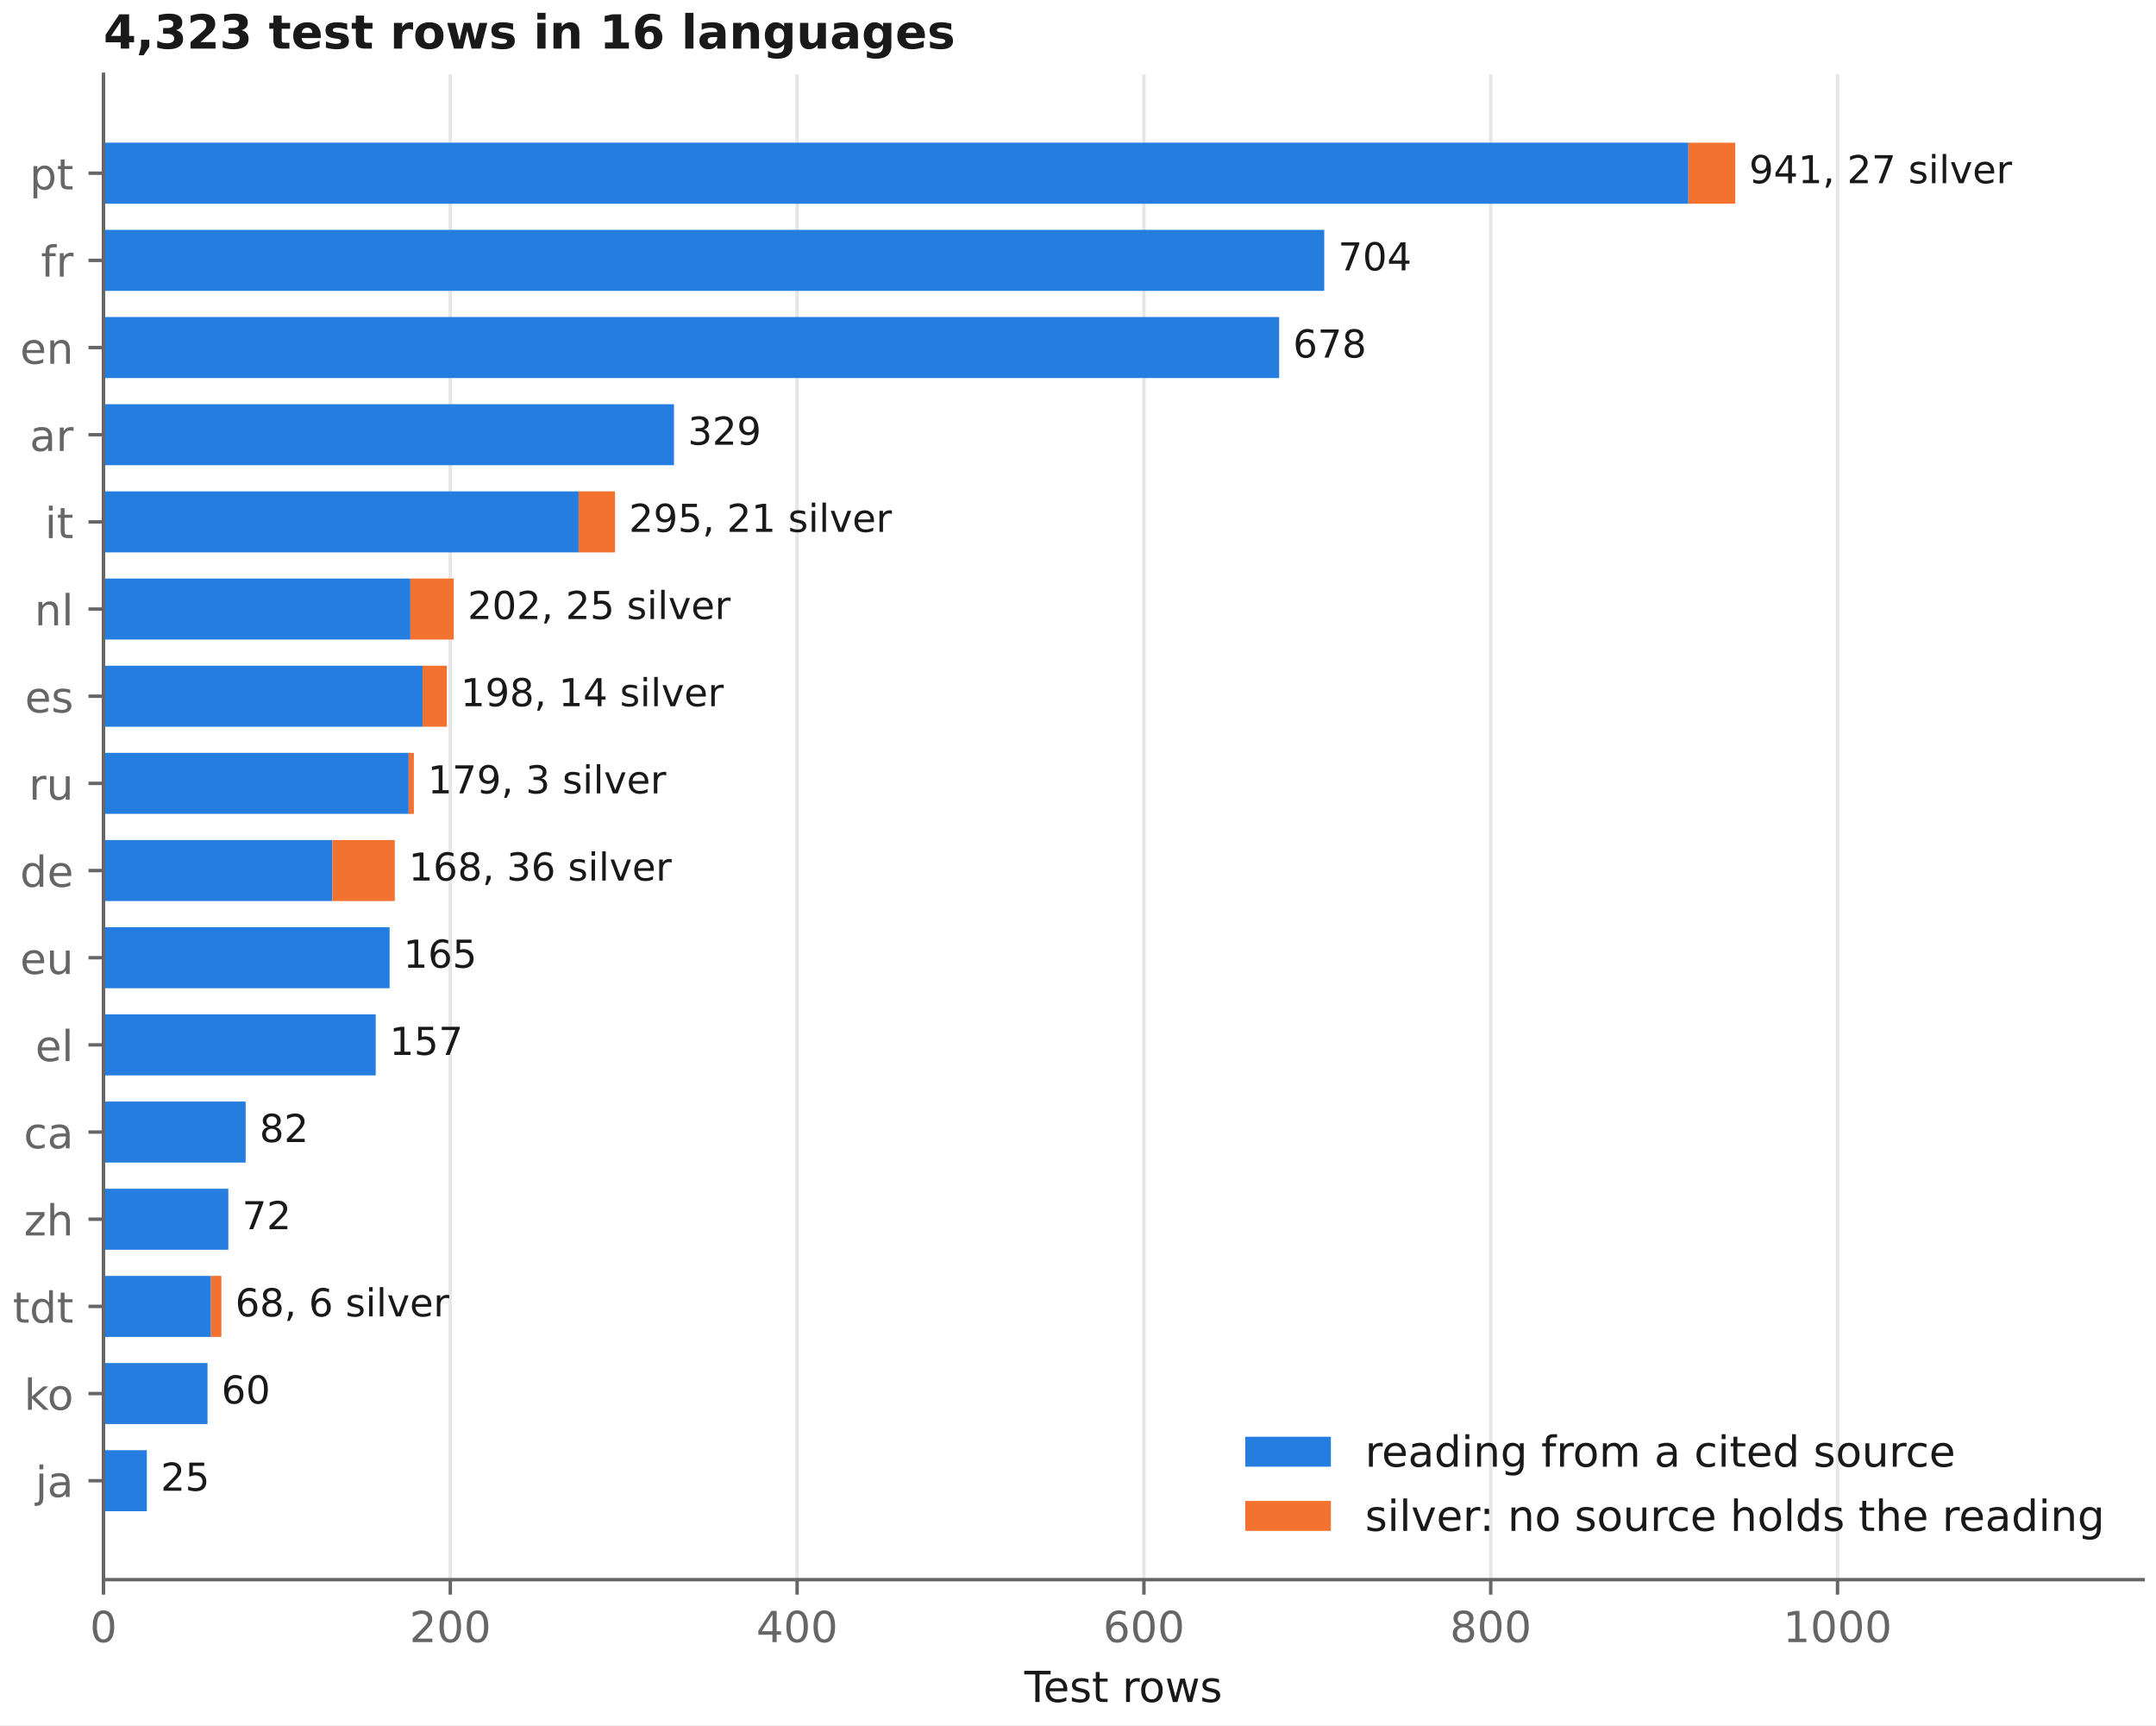
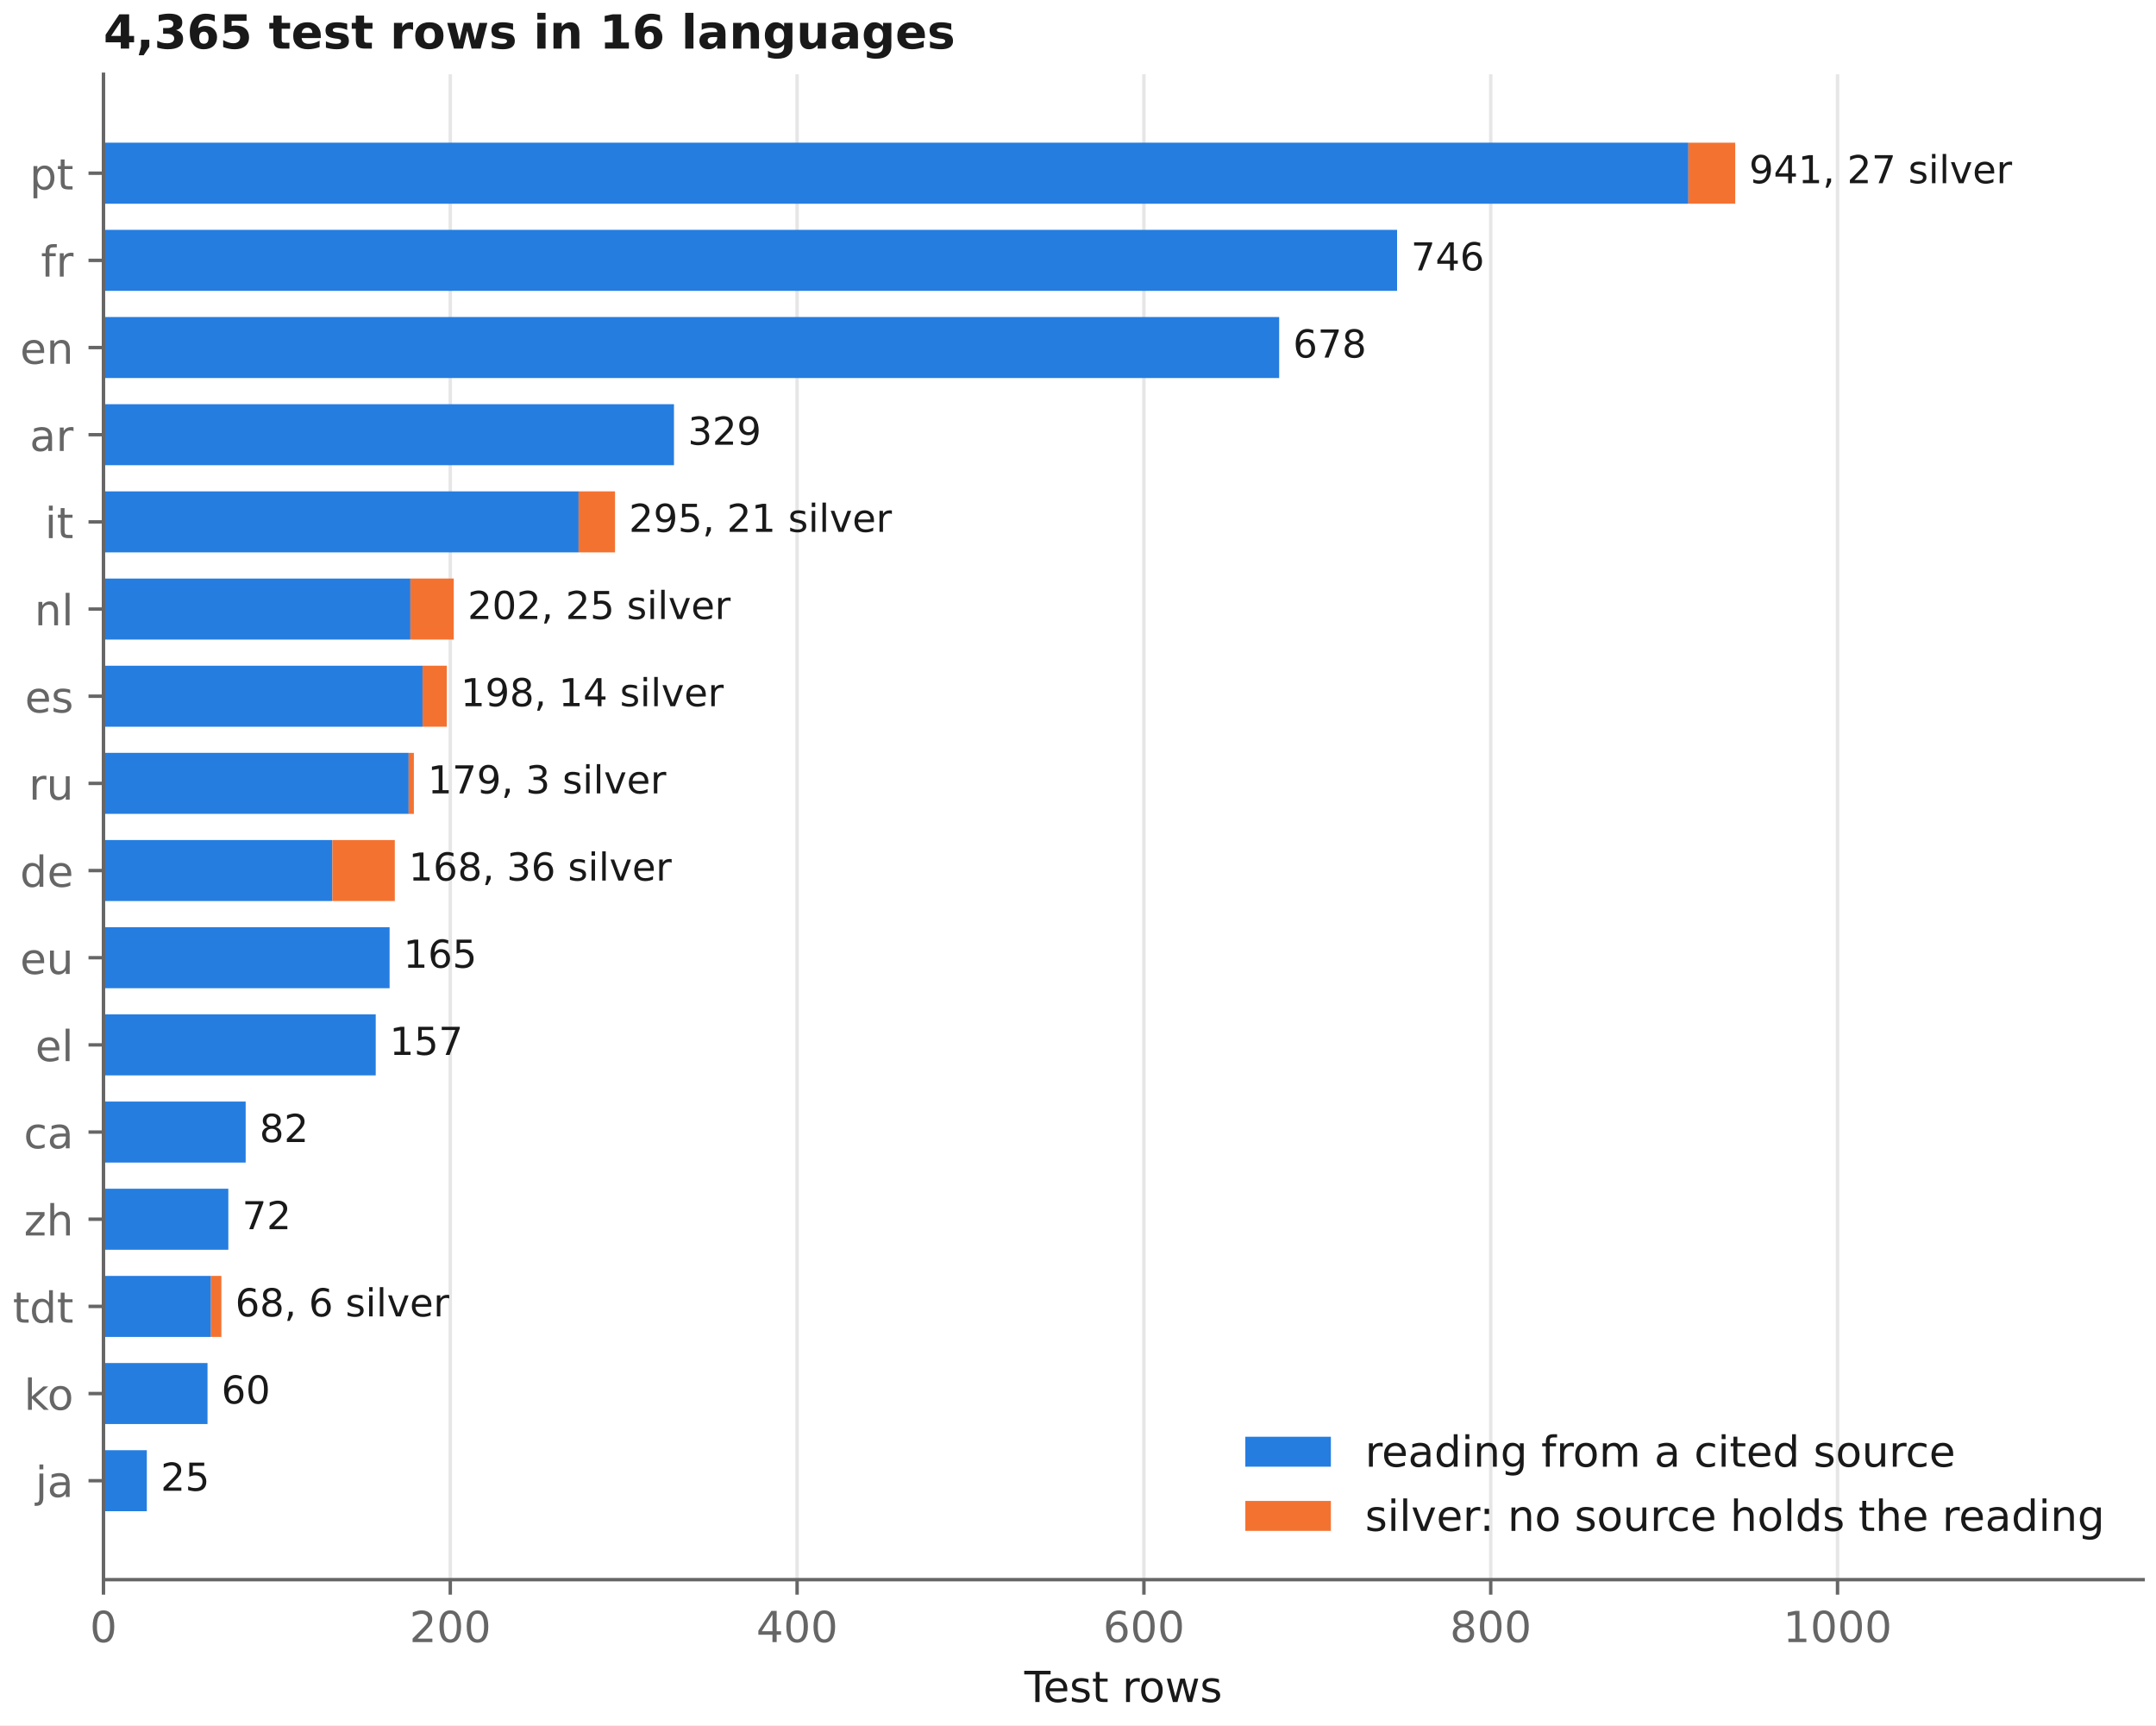
<svg xmlns="http://www.w3.org/2000/svg" xmlns:xlink="http://www.w3.org/1999/xlink" width="504pt" height="403.2pt" viewBox="0 0 504 403.2" version="1.1">
  <defs>
    <style type="text/css">*{stroke-linejoin: round; stroke-linecap: butt}</style>
  </defs>
  <g id="figure_1">
    <g id="patch_1">
      <path d="M 0 403.2  L 504 403.2  L 504 0  L 0 0  z " style="fill: #ffffff" />
    </g>
    <g id="axes_1">
      <g id="patch_2">
        <path d="M 24.189 369.2  L 501 369.2  L 501 17.359  L 24.189 17.359  z " style="fill: #ffffff" />
      </g>
      <g id="matplotlib.axis_1">
        <g id="xtick_1">
          <g id="line2d_1">
            <path d="M 24.189 369.2  L 24.189 17.359  " clip-path="url(#paf723ce318)" style="fill: none; stroke: #e6e6e6; stroke-width: 0.8; stroke-linecap: square" />
          </g>
          <g id="line2d_2">
            <defs>
              <path id="m0db574f044" d="M 0 0  L 0 3.5  " style="stroke: #666666; stroke-width: 0.8" />
            </defs>
            <g>
              <use xlink:href="#m0db574f044" x="24.189" y="369.2" style="fill: #666666; stroke: #666666; stroke-width: 0.8" />
            </g>
          </g>
          <g id="text_1">
            <text style="font-size: 10px; font-family: 'DejaVu Sans', 'Bitstream Vera Sans', 'Computer Modern Sans Serif', 'Lucida Grande', 'Verdana', 'Geneva', 'Lucid', 'Arial', 'Helvetica', 'Avant Garde', sans-serif; text-anchor: middle; fill: #666666" x="24.189" y="383.797" transform="rotate(-0 24.1893 383.7974)">0</text>
          </g>
        </g>
        <g id="xtick_2">
          <g id="line2d_3">
            <path d="M 105.262 369.2  L 105.262 17.359  " clip-path="url(#paf723ce318)" style="fill: none; stroke: #e6e6e6; stroke-width: 0.8; stroke-linecap: square" />
          </g>
          <g id="line2d_4">
            <g>
              <use xlink:href="#m0db574f044" x="105.262" y="369.2" style="fill: #666666; stroke: #666666; stroke-width: 0.8" />
            </g>
          </g>
          <g id="text_2">
            <text style="font-size: 10px; font-family: 'DejaVu Sans', 'Bitstream Vera Sans', 'Computer Modern Sans Serif', 'Lucida Grande', 'Verdana', 'Geneva', 'Lucid', 'Arial', 'Helvetica', 'Avant Garde', sans-serif; text-anchor: middle; fill: #666666" x="105.262" y="383.797" transform="rotate(-0 105.2623 383.7974)">200</text>
          </g>
        </g>
        <g id="xtick_3">
          <g id="line2d_5">
            <path d="M 186.335 369.2  L 186.335 17.359  " clip-path="url(#paf723ce318)" style="fill: none; stroke: #e6e6e6; stroke-width: 0.8; stroke-linecap: square" />
          </g>
          <g id="line2d_6">
            <g>
              <use xlink:href="#m0db574f044" x="186.335" y="369.2" style="fill: #666666; stroke: #666666; stroke-width: 0.8" />
            </g>
          </g>
          <g id="text_3">
            <text style="font-size: 10px; font-family: 'DejaVu Sans', 'Bitstream Vera Sans', 'Computer Modern Sans Serif', 'Lucida Grande', 'Verdana', 'Geneva', 'Lucid', 'Arial', 'Helvetica', 'Avant Garde', sans-serif; text-anchor: middle; fill: #666666" x="186.335" y="383.797" transform="rotate(-0 186.3353 383.7974)">400</text>
          </g>
        </g>
        <g id="xtick_4">
          <g id="line2d_7">
            <path d="M 267.408 369.2  L 267.408 17.359  " clip-path="url(#paf723ce318)" style="fill: none; stroke: #e6e6e6; stroke-width: 0.8; stroke-linecap: square" />
          </g>
          <g id="line2d_8">
            <g>
              <use xlink:href="#m0db574f044" x="267.408" y="369.2" style="fill: #666666; stroke: #666666; stroke-width: 0.8" />
            </g>
          </g>
          <g id="text_4">
            <text style="font-size: 10px; font-family: 'DejaVu Sans', 'Bitstream Vera Sans', 'Computer Modern Sans Serif', 'Lucida Grande', 'Verdana', 'Geneva', 'Lucid', 'Arial', 'Helvetica', 'Avant Garde', sans-serif; text-anchor: middle; fill: #666666" x="267.408" y="383.797" transform="rotate(-0 267.4082 383.7974)">600</text>
          </g>
        </g>
        <g id="xtick_5">
          <g id="line2d_9">
            <path d="M 348.481 369.2  L 348.481 17.359  " clip-path="url(#paf723ce318)" style="fill: none; stroke: #e6e6e6; stroke-width: 0.8; stroke-linecap: square" />
          </g>
          <g id="line2d_10">
            <g>
              <use xlink:href="#m0db574f044" x="348.481" y="369.2" style="fill: #666666; stroke: #666666; stroke-width: 0.8" />
            </g>
          </g>
          <g id="text_5">
            <text style="font-size: 10px; font-family: 'DejaVu Sans', 'Bitstream Vera Sans', 'Computer Modern Sans Serif', 'Lucida Grande', 'Verdana', 'Geneva', 'Lucid', 'Arial', 'Helvetica', 'Avant Garde', sans-serif; text-anchor: middle; fill: #666666" x="348.481" y="383.797" transform="rotate(-0 348.4812 383.7974)">800</text>
          </g>
        </g>
        <g id="xtick_6">
          <g id="line2d_11">
            <path d="M 429.554 369.2  L 429.554 17.359  " clip-path="url(#paf723ce318)" style="fill: none; stroke: #e6e6e6; stroke-width: 0.8; stroke-linecap: square" />
          </g>
          <g id="line2d_12">
            <g>
              <use xlink:href="#m0db574f044" x="429.554" y="369.2" style="fill: #666666; stroke: #666666; stroke-width: 0.8" />
            </g>
          </g>
          <g id="text_6">
            <text style="font-size: 10px; font-family: 'DejaVu Sans', 'Bitstream Vera Sans', 'Computer Modern Sans Serif', 'Lucida Grande', 'Verdana', 'Geneva', 'Lucid', 'Arial', 'Helvetica', 'Avant Garde', sans-serif; text-anchor: middle; fill: #666666" x="429.554" y="383.797" transform="rotate(-0 429.5542 383.7974)">1000</text>
          </g>
        </g>
        <g id="text_7">
          <text style="font-size: 10px; font-family: 'DejaVu Sans', 'Bitstream Vera Sans', 'Computer Modern Sans Serif', 'Lucida Grande', 'Verdana', 'Geneva', 'Lucid', 'Arial', 'Helvetica', 'Avant Garde', sans-serif; text-anchor: middle; fill: #191919" x="262.595" y="397.797" transform="rotate(-0 262.5945 397.7974)">Test rows</text>
        </g>
      </g>
      <g id="matplotlib.axis_2">
        <g id="ytick_1">
          <g id="line2d_13">
            <defs>
              <path id="m9a97e96fcf" d="M 0 0  L -3.5 0  " style="stroke: #666666; stroke-width: 0.8" />
            </defs>
            <g>
              <use xlink:href="#m9a97e96fcf" x="24.189" y="346.076" style="fill: #666666; stroke: #666666; stroke-width: 0.8" />
            </g>
          </g>
          <g id="text_8">
            <text style="font-size: 10px; font-family: 'DejaVu Sans', 'Bitstream Vera Sans', 'Computer Modern Sans Serif', 'Lucida Grande', 'Verdana', 'Geneva', 'Lucid', 'Arial', 'Helvetica', 'Avant Garde', sans-serif; text-anchor: end; fill: #666666" x="17.189" y="349.876" transform="rotate(-0 17.1893 349.8757)">ja</text>
          </g>
        </g>
        <g id="ytick_2">
          <g id="line2d_14">
            <g>
              <use xlink:href="#m9a97e96fcf" x="24.189" y="325.703" style="fill: #666666; stroke: #666666; stroke-width: 0.8" />
            </g>
          </g>
          <g id="text_9">
            <text style="font-size: 10px; font-family: 'DejaVu Sans', 'Bitstream Vera Sans', 'Computer Modern Sans Serif', 'Lucida Grande', 'Verdana', 'Geneva', 'Lucid', 'Arial', 'Helvetica', 'Avant Garde', sans-serif; text-anchor: end; fill: #666666" x="17.189" y="329.503" transform="rotate(-0 17.1893 329.5027)">ko</text>
          </g>
        </g>
        <g id="ytick_3">
          <g id="line2d_15">
            <g>
              <use xlink:href="#m9a97e96fcf" x="24.189" y="305.33" style="fill: #666666; stroke: #666666; stroke-width: 0.8" />
            </g>
          </g>
          <g id="text_10">
            <text style="font-size: 10px; font-family: 'DejaVu Sans', 'Bitstream Vera Sans', 'Computer Modern Sans Serif', 'Lucida Grande', 'Verdana', 'Geneva', 'Lucid', 'Arial', 'Helvetica', 'Avant Garde', sans-serif; text-anchor: end; fill: #666666" x="17.189" y="309.13" transform="rotate(-0 17.1893 309.1297)">tdt</text>
          </g>
        </g>
        <g id="ytick_4">
          <g id="line2d_16">
            <g>
              <use xlink:href="#m9a97e96fcf" x="24.189" y="284.958" style="fill: #666666; stroke: #666666; stroke-width: 0.8" />
            </g>
          </g>
          <g id="text_11">
            <text style="font-size: 10px; font-family: 'DejaVu Sans', 'Bitstream Vera Sans', 'Computer Modern Sans Serif', 'Lucida Grande', 'Verdana', 'Geneva', 'Lucid', 'Arial', 'Helvetica', 'Avant Garde', sans-serif; text-anchor: end; fill: #666666" x="17.189" y="288.757" transform="rotate(-0 17.1893 288.7567)">zh</text>
          </g>
        </g>
        <g id="ytick_5">
          <g id="line2d_17">
            <g>
              <use xlink:href="#m9a97e96fcf" x="24.189" y="264.585" style="fill: #666666; stroke: #666666; stroke-width: 0.8" />
            </g>
          </g>
          <g id="text_12">
            <text style="font-size: 10px; font-family: 'DejaVu Sans', 'Bitstream Vera Sans', 'Computer Modern Sans Serif', 'Lucida Grande', 'Verdana', 'Geneva', 'Lucid', 'Arial', 'Helvetica', 'Avant Garde', sans-serif; text-anchor: end; fill: #666666" x="17.189" y="268.383" transform="rotate(-0 17.1893 268.3834)">ca</text>
          </g>
        </g>
        <g id="ytick_6">
          <g id="line2d_18">
            <g>
              <use xlink:href="#m9a97e96fcf" x="24.189" y="244.212" style="fill: #666666; stroke: #666666; stroke-width: 0.8" />
            </g>
          </g>
          <g id="text_13">
            <text style="font-size: 10px; font-family: 'DejaVu Sans', 'Bitstream Vera Sans', 'Computer Modern Sans Serif', 'Lucida Grande', 'Verdana', 'Geneva', 'Lucid', 'Arial', 'Helvetica', 'Avant Garde', sans-serif; text-anchor: end; fill: #666666" x="17.189" y="248.011" transform="rotate(-0 17.1893 248.0108)">el</text>
          </g>
        </g>
        <g id="ytick_7">
          <g id="line2d_19">
            <g>
              <use xlink:href="#m9a97e96fcf" x="24.189" y="223.839" style="fill: #666666; stroke: #666666; stroke-width: 0.8" />
            </g>
          </g>
          <g id="text_14">
            <text style="font-size: 10px; font-family: 'DejaVu Sans', 'Bitstream Vera Sans', 'Computer Modern Sans Serif', 'Lucida Grande', 'Verdana', 'Geneva', 'Lucid', 'Arial', 'Helvetica', 'Avant Garde', sans-serif; text-anchor: end; fill: #666666" x="17.189" y="227.637" transform="rotate(-0 17.1893 227.6374)">eu</text>
          </g>
        </g>
        <g id="ytick_8">
          <g id="line2d_20">
            <g>
              <use xlink:href="#m9a97e96fcf" x="24.189" y="203.466" style="fill: #666666; stroke: #666666; stroke-width: 0.8" />
            </g>
          </g>
          <g id="text_15">
            <text style="font-size: 10px; font-family: 'DejaVu Sans', 'Bitstream Vera Sans', 'Computer Modern Sans Serif', 'Lucida Grande', 'Verdana', 'Geneva', 'Lucid', 'Arial', 'Helvetica', 'Avant Garde', sans-serif; text-anchor: end; fill: #666666" x="17.189" y="207.265" transform="rotate(-0 17.1893 207.2648)">de</text>
          </g>
        </g>
        <g id="ytick_9">
          <g id="line2d_21">
            <g>
              <use xlink:href="#m9a97e96fcf" x="24.189" y="183.093" style="fill: #666666; stroke: #666666; stroke-width: 0.8" />
            </g>
          </g>
          <g id="text_16">
            <text style="font-size: 10px; font-family: 'DejaVu Sans', 'Bitstream Vera Sans', 'Computer Modern Sans Serif', 'Lucida Grande', 'Verdana', 'Geneva', 'Lucid', 'Arial', 'Helvetica', 'Avant Garde', sans-serif; text-anchor: end; fill: #666666" x="17.189" y="186.891" transform="rotate(-0 17.1893 186.8915)">ru</text>
          </g>
        </g>
        <g id="ytick_10">
          <g id="line2d_22">
            <g>
              <use xlink:href="#m9a97e96fcf" x="24.189" y="162.72" style="fill: #666666; stroke: #666666; stroke-width: 0.8" />
            </g>
          </g>
          <g id="text_17">
            <text style="font-size: 10px; font-family: 'DejaVu Sans', 'Bitstream Vera Sans', 'Computer Modern Sans Serif', 'Lucida Grande', 'Verdana', 'Geneva', 'Lucid', 'Arial', 'Helvetica', 'Avant Garde', sans-serif; text-anchor: end; fill: #666666" x="17.189" y="166.519" transform="rotate(-0 17.1893 166.5185)">es</text>
          </g>
        </g>
        <g id="ytick_11">
          <g id="line2d_23">
            <g>
              <use xlink:href="#m9a97e96fcf" x="24.189" y="142.347" style="fill: #666666; stroke: #666666; stroke-width: 0.8" />
            </g>
          </g>
          <g id="text_18">
            <text style="font-size: 10px; font-family: 'DejaVu Sans', 'Bitstream Vera Sans', 'Computer Modern Sans Serif', 'Lucida Grande', 'Verdana', 'Geneva', 'Lucid', 'Arial', 'Helvetica', 'Avant Garde', sans-serif; text-anchor: end; fill: #666666" x="17.189" y="146.146" transform="rotate(-0 17.1893 146.1459)">nl</text>
          </g>
        </g>
        <g id="ytick_12">
          <g id="line2d_24">
            <g>
              <use xlink:href="#m9a97e96fcf" x="24.189" y="121.974" style="fill: #666666; stroke: #666666; stroke-width: 0.8" />
            </g>
          </g>
          <g id="text_19">
            <text style="font-size: 10px; font-family: 'DejaVu Sans', 'Bitstream Vera Sans', 'Computer Modern Sans Serif', 'Lucida Grande', 'Verdana', 'Geneva', 'Lucid', 'Arial', 'Helvetica', 'Avant Garde', sans-serif; text-anchor: end; fill: #666666" x="17.189" y="125.773" transform="rotate(-0 17.1893 125.773)">it</text>
          </g>
        </g>
        <g id="ytick_13">
          <g id="line2d_25">
            <g>
              <use xlink:href="#m9a97e96fcf" x="24.189" y="101.601" style="fill: #666666; stroke: #666666; stroke-width: 0.8" />
            </g>
          </g>
          <g id="text_20">
            <text style="font-size: 10px; font-family: 'DejaVu Sans', 'Bitstream Vera Sans', 'Computer Modern Sans Serif', 'Lucida Grande', 'Verdana', 'Geneva', 'Lucid', 'Arial', 'Helvetica', 'Avant Garde', sans-serif; text-anchor: end; fill: #666666" x="17.189" y="105.4" transform="rotate(-0 17.1893 105.3996)">ar</text>
          </g>
        </g>
        <g id="ytick_14">
          <g id="line2d_26">
            <g>
              <use xlink:href="#m9a97e96fcf" x="24.189" y="81.228" style="fill: #666666; stroke: #666666; stroke-width: 0.8" />
            </g>
          </g>
          <g id="text_21">
            <text style="font-size: 10px; font-family: 'DejaVu Sans', 'Bitstream Vera Sans', 'Computer Modern Sans Serif', 'Lucida Grande', 'Verdana', 'Geneva', 'Lucid', 'Arial', 'Helvetica', 'Avant Garde', sans-serif; text-anchor: end; fill: #666666" x="17.189" y="85.027" transform="rotate(-0 17.1893 85.02662)">en</text>
          </g>
        </g>
        <g id="ytick_15">
          <g id="line2d_27">
            <g>
              <use xlink:href="#m9a97e96fcf" x="24.189" y="60.855" style="fill: #666666; stroke: #666666; stroke-width: 0.8" />
            </g>
          </g>
          <g id="text_22">
            <text style="font-size: 10px; font-family: 'DejaVu Sans', 'Bitstream Vera Sans', 'Computer Modern Sans Serif', 'Lucida Grande', 'Verdana', 'Geneva', 'Lucid', 'Arial', 'Helvetica', 'Avant Garde', sans-serif; text-anchor: end; fill: #666666" x="17.189" y="64.654" transform="rotate(-0 17.1893 64.65404)">fr</text>
          </g>
        </g>
        <g id="ytick_16">
          <g id="line2d_28">
            <g>
              <use xlink:href="#m9a97e96fcf" x="24.189" y="40.482" style="fill: #666666; stroke: #666666; stroke-width: 0.8" />
            </g>
          </g>
          <g id="text_23">
            <text style="font-size: 10px; font-family: 'DejaVu Sans', 'Bitstream Vera Sans', 'Computer Modern Sans Serif', 'Lucida Grande', 'Verdana', 'Geneva', 'Lucid', 'Arial', 'Helvetica', 'Avant Garde', sans-serif; text-anchor: end; fill: #666666" x="17.189" y="44.281" transform="rotate(-0 17.1893 44.28067)">pt</text>
          </g>
        </g>
      </g>
      <g id="patch_3">
        <path d="M 24.189 353.207  L 34.323 353.207  L 34.323 338.946  L 24.189 338.946  z " clip-path="url(#paf723ce318)" style="fill: #257de0" />
      </g>
      <g id="patch_4">
        <path d="M 24.189 332.834  L 48.511 332.834  L 48.511 318.573  L 24.189 318.573  z " clip-path="url(#paf723ce318)" style="fill: #257de0" />
      </g>
      <g id="patch_5">
        <path d="M 24.189 312.461  L 49.322 312.461  L 49.322 298.2  L 24.189 298.2  z " clip-path="url(#paf723ce318)" style="fill: #257de0" />
      </g>
      <g id="patch_6">
        <path d="M 24.189 292.088  L 53.376 292.088  L 53.376 277.827  L 24.189 277.827  z " clip-path="url(#paf723ce318)" style="fill: #257de0" />
      </g>
      <g id="patch_7">
        <path d="M 24.189 271.715  L 57.429 271.715  L 57.429 257.454  L 24.189 257.454  z " clip-path="url(#paf723ce318)" style="fill: #257de0" />
      </g>
      <g id="patch_8">
        <path d="M 24.189 251.342  L 87.832 251.342  L 87.832 237.081  L 24.189 237.081  z " clip-path="url(#paf723ce318)" style="fill: #257de0" />
      </g>
      <g id="patch_9">
        <path d="M 24.189 230.969  L 91.075 230.969  L 91.075 216.708  L 24.189 216.708  z " clip-path="url(#paf723ce318)" style="fill: #257de0" />
      </g>
      <g id="patch_10">
        <path d="M 24.189 210.596  L 77.697 210.596  L 77.697 196.335  L 24.189 196.335  z " clip-path="url(#paf723ce318)" style="fill: #257de0" />
      </g>
      <g id="patch_11">
        <path d="M 24.189 190.223  L 95.534 190.223  L 95.534 175.962  L 24.189 175.962  z " clip-path="url(#paf723ce318)" style="fill: #257de0" />
      </g>
      <g id="patch_12">
        <path d="M 24.189 169.85  L 98.776 169.85  L 98.776 155.589  L 24.189 155.589  z " clip-path="url(#paf723ce318)" style="fill: #257de0" />
      </g>
      <g id="patch_13">
        <path d="M 24.189 149.477  L 95.939 149.477  L 95.939 135.216  L 24.189 135.216  z " clip-path="url(#paf723ce318)" style="fill: #257de0" />
      </g>
      <g id="patch_14">
        <path d="M 24.189 129.104  L 135.259 129.104  L 135.259 114.843  L 24.189 114.843  z " clip-path="url(#paf723ce318)" style="fill: #257de0" />
      </g>
      <g id="patch_15">
        <path d="M 24.189 108.731  L 157.554 108.731  L 157.554 94.47  L 24.189 94.47  z " clip-path="url(#paf723ce318)" style="fill: #257de0" />
      </g>
      <g id="patch_16">
        <path d="M 24.189 88.358  L 299.027 88.358  L 299.027 74.097  L 24.189 74.097  z " clip-path="url(#paf723ce318)" style="fill: #257de0" />
      </g>
      <g id="patch_17">
-         <path d="M 24.189 67.985  L 309.566 67.985  L 309.566 53.724  L 24.189 53.724  z " clip-path="url(#paf723ce318)" style="fill: #257de0" />
+         <path d="M 24.189 67.985  L 326.592 67.985  L 326.592 53.724  L 24.189 53.724  z " clip-path="url(#paf723ce318)" style="fill: #257de0" />
      </g>
      <g id="patch_18">
        <path d="M 24.189 47.612  L 394.693 47.612  L 394.693 33.351  L 24.189 33.351  z " clip-path="url(#paf723ce318)" style="fill: #257de0" />
      </g>
      <g id="patch_19">
        <path d="M 34.323 353.207  L 34.323 353.207  L 34.323 338.946  L 34.323 338.946  z " clip-path="url(#paf723ce318)" style="fill: #f47230" />
      </g>
      <g id="patch_20">
        <path d="M 48.511 332.834  L 48.511 332.834  L 48.511 318.573  L 48.511 318.573  z " clip-path="url(#paf723ce318)" style="fill: #f47230" />
      </g>
      <g id="patch_21">
        <path d="M 49.322 312.461  L 51.754 312.461  L 51.754 298.2  L 49.322 298.2  z " clip-path="url(#paf723ce318)" style="fill: #f47230" />
      </g>
      <g id="patch_22">
        <path d="M 53.376 292.088  L 53.376 292.088  L 53.376 277.827  L 53.376 277.827  z " clip-path="url(#paf723ce318)" style="fill: #f47230" />
      </g>
      <g id="patch_23">
        <path d="M 57.429 271.715  L 57.429 271.715  L 57.429 257.454  L 57.429 257.454  z " clip-path="url(#paf723ce318)" style="fill: #f47230" />
      </g>
      <g id="patch_24">
        <path d="M 87.832 251.342  L 87.832 251.342  L 87.832 237.081  L 87.832 237.081  z " clip-path="url(#paf723ce318)" style="fill: #f47230" />
      </g>
      <g id="patch_25">
        <path d="M 91.075 230.969  L 91.075 230.969  L 91.075 216.708  L 91.075 216.708  z " clip-path="url(#paf723ce318)" style="fill: #f47230" />
      </g>
      <g id="patch_26">
        <path d="M 77.697 210.596  L 92.291 210.596  L 92.291 196.335  L 77.697 196.335  z " clip-path="url(#paf723ce318)" style="fill: #f47230" />
      </g>
      <g id="patch_27">
        <path d="M 95.534 190.223  L 96.75 190.223  L 96.75 175.962  L 95.534 175.962  z " clip-path="url(#paf723ce318)" style="fill: #f47230" />
      </g>
      <g id="patch_28">
        <path d="M 98.776 169.85  L 104.452 169.85  L 104.452 155.589  L 98.776 155.589  z " clip-path="url(#paf723ce318)" style="fill: #f47230" />
      </g>
      <g id="patch_29">
        <path d="M 95.939 149.477  L 106.073 149.477  L 106.073 135.216  L 95.939 135.216  z " clip-path="url(#paf723ce318)" style="fill: #f47230" />
      </g>
      <g id="patch_30">
        <path d="M 135.259 129.104  L 143.772 129.104  L 143.772 114.843  L 135.259 114.843  z " clip-path="url(#paf723ce318)" style="fill: #f47230" />
      </g>
      <g id="patch_31">
        <path d="M 157.554 108.731  L 157.554 108.731  L 157.554 94.47  L 157.554 94.47  z " clip-path="url(#paf723ce318)" style="fill: #f47230" />
      </g>
      <g id="patch_32">
        <path d="M 299.027 88.358  L 299.027 88.358  L 299.027 74.097  L 299.027 74.097  z " clip-path="url(#paf723ce318)" style="fill: #f47230" />
      </g>
      <g id="patch_33">
-         <path d="M 309.566 67.985  L 309.566 67.985  L 309.566 53.724  L 309.566 53.724  z " clip-path="url(#paf723ce318)" style="fill: #f47230" />
+         <path d="M 326.592 67.985  L 326.592 67.985  L 326.592 53.724  L 326.592 53.724  z " clip-path="url(#paf723ce318)" style="fill: #f47230" />
      </g>
      <g id="patch_34">
        <path d="M 394.693 47.612  L 405.638 47.612  L 405.638 33.351  L 394.693 33.351  z " clip-path="url(#paf723ce318)" style="fill: #f47230" />
      </g>
      <g id="patch_35">
        <path d="M 24.189 369.2  L 24.189 17.359  " style="fill: none; stroke: #666666; stroke-width: 0.8; stroke-linejoin: miter; stroke-linecap: square" />
      </g>
      <g id="patch_36">
        <path d="M 24.189 369.2  L 501 369.2  " style="fill: none; stroke: #666666; stroke-width: 0.8; stroke-linejoin: miter; stroke-linecap: square" />
      </g>
      <g id="text_24">
        <text style="font-size: 9px; font-family: 'DejaVu Sans', 'Bitstream Vera Sans', 'Computer Modern Sans Serif', 'Lucida Grande', 'Verdana', 'Geneva', 'Lucid', 'Arial', 'Helvetica', 'Avant Garde', sans-serif; text-anchor: start; fill: #191919" x="37.566" y="348.414" transform="rotate(-0 37.56634 348.4143)">25</text>
      </g>
      <g id="text_25">
        <text style="font-size: 9px; font-family: 'DejaVu Sans', 'Bitstream Vera Sans', 'Computer Modern Sans Serif', 'Lucida Grande', 'Verdana', 'Geneva', 'Lucid', 'Arial', 'Helvetica', 'Avant Garde', sans-serif; text-anchor: start; fill: #191919" x="51.754" y="328.041" transform="rotate(-0 51.75411 328.0414)">60</text>
      </g>
      <g id="text_26">
        <text style="font-size: 9px; font-family: 'DejaVu Sans', 'Bitstream Vera Sans', 'Computer Modern Sans Serif', 'Lucida Grande', 'Verdana', 'Geneva', 'Lucid', 'Arial', 'Helvetica', 'Avant Garde', sans-serif; text-anchor: start; fill: #191919" x="54.997" y="307.669" transform="rotate(-0 54.99703 307.6687)">68, 6 silver</text>
      </g>
      <g id="text_27">
        <text style="font-size: 9px; font-family: 'DejaVu Sans', 'Bitstream Vera Sans', 'Computer Modern Sans Serif', 'Lucida Grande', 'Verdana', 'Geneva', 'Lucid', 'Arial', 'Helvetica', 'Avant Garde', sans-serif; text-anchor: start; fill: #191919" x="56.618" y="287.295" transform="rotate(-0 56.61849 287.2954)">72</text>
      </g>
      <g id="text_28">
        <text style="font-size: 9px; font-family: 'DejaVu Sans', 'Bitstream Vera Sans', 'Computer Modern Sans Serif', 'Lucida Grande', 'Verdana', 'Geneva', 'Lucid', 'Arial', 'Helvetica', 'Avant Garde', sans-serif; text-anchor: start; fill: #191919" x="60.672" y="266.922" transform="rotate(-0 60.67214 266.9224)">82</text>
      </g>
      <g id="text_29">
        <text style="font-size: 9px; font-family: 'DejaVu Sans', 'Bitstream Vera Sans', 'Computer Modern Sans Serif', 'Lucida Grande', 'Verdana', 'Geneva', 'Lucid', 'Arial', 'Helvetica', 'Avant Garde', sans-serif; text-anchor: start; fill: #191919" x="91.075" y="246.549" transform="rotate(-0 91.07451 246.5495)">157</text>
      </g>
      <g id="text_30">
        <text style="font-size: 9px; font-family: 'DejaVu Sans', 'Bitstream Vera Sans', 'Computer Modern Sans Serif', 'Lucida Grande', 'Verdana', 'Geneva', 'Lucid', 'Arial', 'Helvetica', 'Avant Garde', sans-serif; text-anchor: start; fill: #191919" x="94.317" y="226.176" transform="rotate(-0 94.31743 226.1765)">165</text>
      </g>
      <g id="text_31">
        <text style="font-size: 9px; font-family: 'DejaVu Sans', 'Bitstream Vera Sans', 'Computer Modern Sans Serif', 'Lucida Grande', 'Verdana', 'Geneva', 'Lucid', 'Arial', 'Helvetica', 'Avant Garde', sans-serif; text-anchor: start; fill: #191919" x="95.534" y="205.804" transform="rotate(-0 95.53352 205.8039)">168, 36 silver</text>
      </g>
      <g id="text_32">
        <text style="font-size: 9px; font-family: 'DejaVu Sans', 'Bitstream Vera Sans', 'Computer Modern Sans Serif', 'Lucida Grande', 'Verdana', 'Geneva', 'Lucid', 'Arial', 'Helvetica', 'Avant Garde', sans-serif; text-anchor: start; fill: #191919" x="99.993" y="185.431" transform="rotate(-0 99.99254 185.4309)">179, 3 silver</text>
      </g>
      <g id="text_33">
        <text style="font-size: 9px; font-family: 'DejaVu Sans', 'Bitstream Vera Sans', 'Computer Modern Sans Serif', 'Lucida Grande', 'Verdana', 'Geneva', 'Lucid', 'Arial', 'Helvetica', 'Avant Garde', sans-serif; text-anchor: start; fill: #191919" x="107.694" y="165.058" transform="rotate(-0 107.6945 165.0579)">198, 14 silver</text>
      </g>
      <g id="text_34">
        <text style="font-size: 9px; font-family: 'DejaVu Sans', 'Bitstream Vera Sans', 'Computer Modern Sans Serif', 'Lucida Grande', 'Verdana', 'Geneva', 'Lucid', 'Arial', 'Helvetica', 'Avant Garde', sans-serif; text-anchor: start; fill: #191919" x="109.316" y="144.685" transform="rotate(-0 109.3159 144.685)">202, 25 silver</text>
      </g>
      <g id="text_35">
        <text style="font-size: 9px; font-family: 'DejaVu Sans', 'Bitstream Vera Sans', 'Computer Modern Sans Serif', 'Lucida Grande', 'Verdana', 'Geneva', 'Lucid', 'Arial', 'Helvetica', 'Avant Garde', sans-serif; text-anchor: start; fill: #191919" x="147.015" y="124.312" transform="rotate(-0 147.0149 124.312)">295, 21 silver</text>
      </g>
      <g id="text_36">
        <text style="font-size: 9px; font-family: 'DejaVu Sans', 'Bitstream Vera Sans', 'Computer Modern Sans Serif', 'Lucida Grande', 'Verdana', 'Geneva', 'Lucid', 'Arial', 'Helvetica', 'Avant Garde', sans-serif; text-anchor: start; fill: #191919" x="160.797" y="103.939" transform="rotate(-0 160.7973 103.9387)">329</text>
      </g>
      <g id="text_37">
        <text style="font-size: 9px; font-family: 'DejaVu Sans', 'Bitstream Vera Sans', 'Computer Modern Sans Serif', 'Lucida Grande', 'Verdana', 'Geneva', 'Lucid', 'Arial', 'Helvetica', 'Avant Garde', sans-serif; text-anchor: start; fill: #191919" x="302.27" y="83.566" transform="rotate(-0 302.2696 83.56568)">678</text>
      </g>
      <g id="text_38">
-         <text style="font-size: 9px; font-family: 'DejaVu Sans', 'Bitstream Vera Sans', 'Computer Modern Sans Serif', 'Lucida Grande', 'Verdana', 'Geneva', 'Lucid', 'Arial', 'Helvetica', 'Avant Garde', sans-serif; text-anchor: start; fill: #191919" x="312.809" y="63.193" transform="rotate(-0 312.8091 63.19271)">704</text>
+         <text style="font-size: 9px; font-family: 'DejaVu Sans', 'Bitstream Vera Sans', 'Computer Modern Sans Serif', 'Lucida Grande', 'Verdana', 'Geneva', 'Lucid', 'Arial', 'Helvetica', 'Avant Garde', sans-serif; text-anchor: start; fill: #191919" x="329.834" y="63.193" transform="rotate(-0 329.8344 63.19271)">746</text>
      </g>
      <g id="text_39">
        <text style="font-size: 9px; font-family: 'DejaVu Sans', 'Bitstream Vera Sans', 'Computer Modern Sans Serif', 'Lucida Grande', 'Verdana', 'Geneva', 'Lucid', 'Arial', 'Helvetica', 'Avant Garde', sans-serif; text-anchor: start; fill: #191919" x="408.881" y="42.82" transform="rotate(-0 408.8806 42.82009)">941, 27 silver</text>
      </g>
      <g id="text_40">
-         <text style="font-weight: 700; font-size: 11px; font-family: 'DejaVu Sans', 'Bitstream Vera Sans', 'Computer Modern Sans Serif', 'Lucida Grande', 'Verdana', 'Geneva', 'Lucid', 'Arial', 'Helvetica', 'Avant Garde', sans-serif; text-anchor: start; fill: #191919" x="24.189" y="11.359" transform="rotate(-0 24.1893 11.35852)">4,323 test rows in 16 languages</text>
+         <text style="font-weight: 700; font-size: 11px; font-family: 'DejaVu Sans', 'Bitstream Vera Sans', 'Computer Modern Sans Serif', 'Lucida Grande', 'Verdana', 'Geneva', 'Lucid', 'Arial', 'Helvetica', 'Avant Garde', sans-serif; text-anchor: start; fill: #191919" x="24.189" y="11.359" transform="rotate(-0 24.1893 11.35852)">4,365 test rows in 16 languages</text>
      </g>
      <g id="legend_1">
        <g id="patch_37">
          <path d="M 291.115 342.797  L 311.115 342.797  L 311.115 335.797  L 291.115 335.797  z " style="fill: #257de0" />
        </g>
        <g id="text_41">
          <text style="font-size: 10px; font-family: 'DejaVu Sans', 'Bitstream Vera Sans', 'Computer Modern Sans Serif', 'Lucida Grande', 'Verdana', 'Geneva', 'Lucid', 'Arial', 'Helvetica', 'Avant Garde', sans-serif; text-anchor: start; fill: #191919" x="319.115" y="342.797" transform="rotate(-0 319.1154 342.7966)">reading from a cited source</text>
        </g>
        <g id="patch_38">
          <path d="M 291.115 357.797  L 311.115 357.797  L 311.115 350.797  L 291.115 350.797  z " style="fill: #f47230" />
        </g>
        <g id="text_42">
          <text style="font-size: 10px; font-family: 'DejaVu Sans', 'Bitstream Vera Sans', 'Computer Modern Sans Serif', 'Lucida Grande', 'Verdana', 'Geneva', 'Lucid', 'Arial', 'Helvetica', 'Avant Garde', sans-serif; text-anchor: start; fill: #191919" x="319.115" y="357.797" transform="rotate(-0 319.1154 357.7974)">silver: no source holds the reading</text>
        </g>
      </g>
    </g>
  </g>
  <defs>
    <clipPath id="paf723ce318">
      <rect x="24.189" y="17.359" width="476.81" height="351.841" />
    </clipPath>
  </defs>
</svg>
